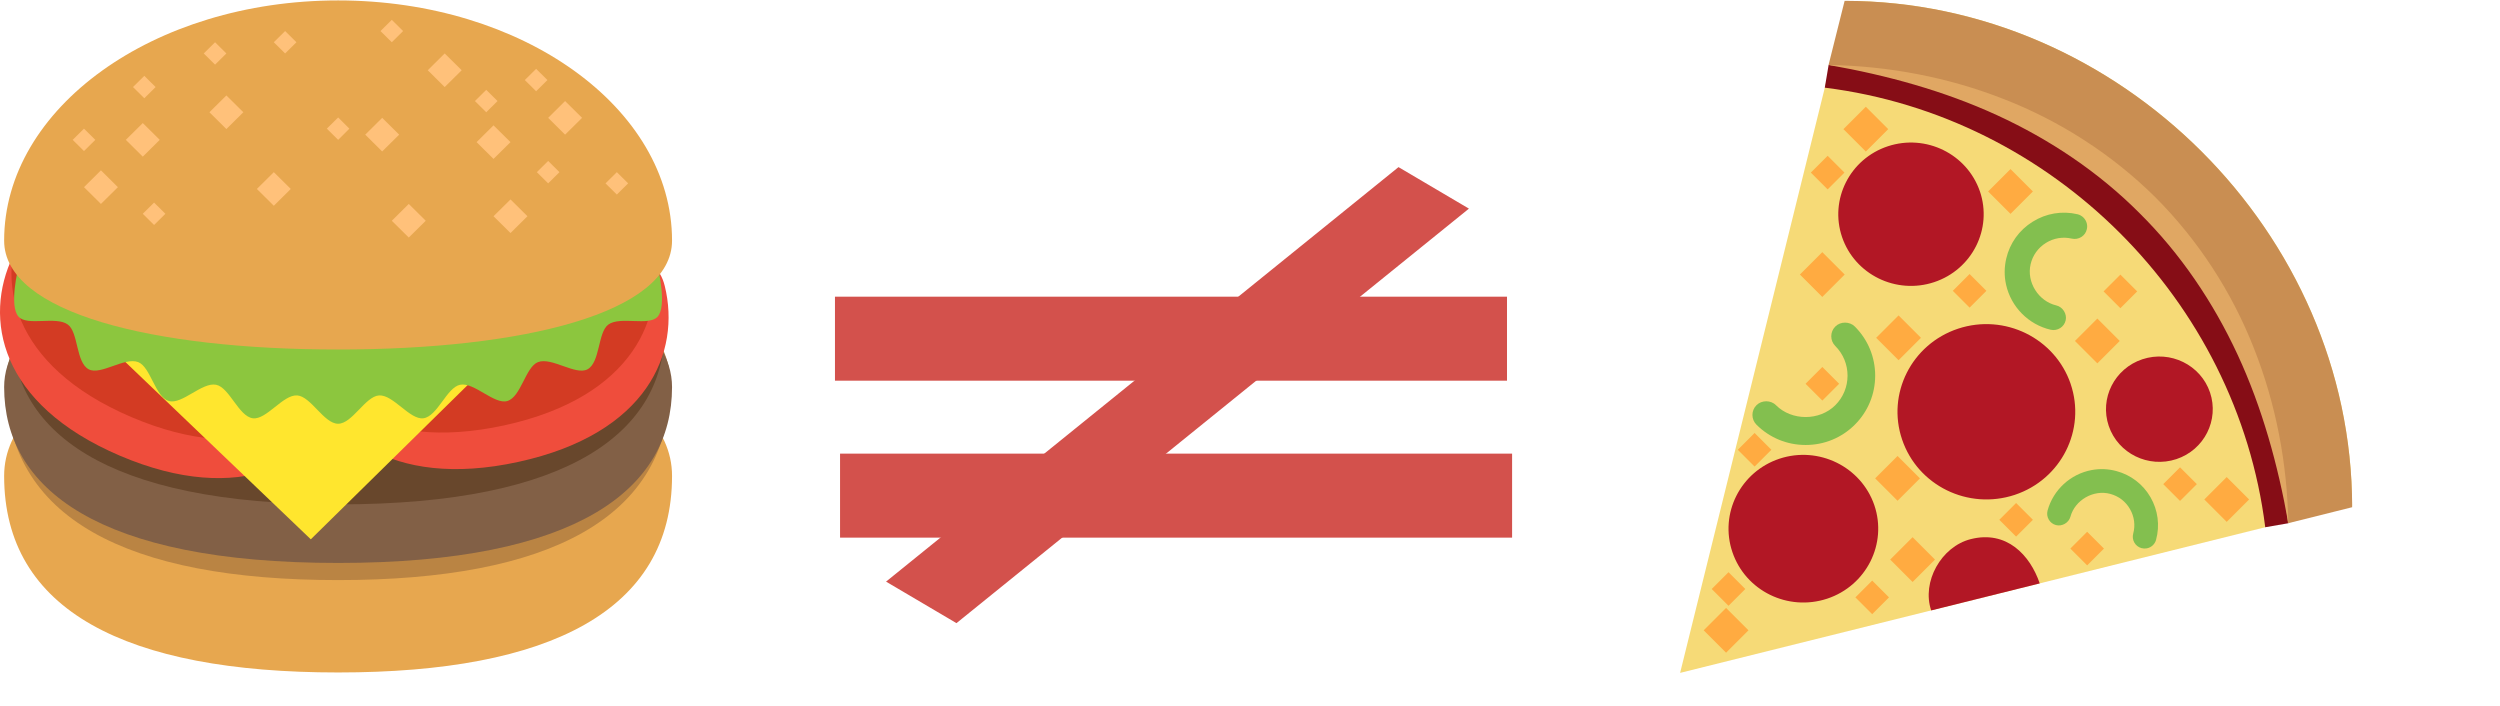
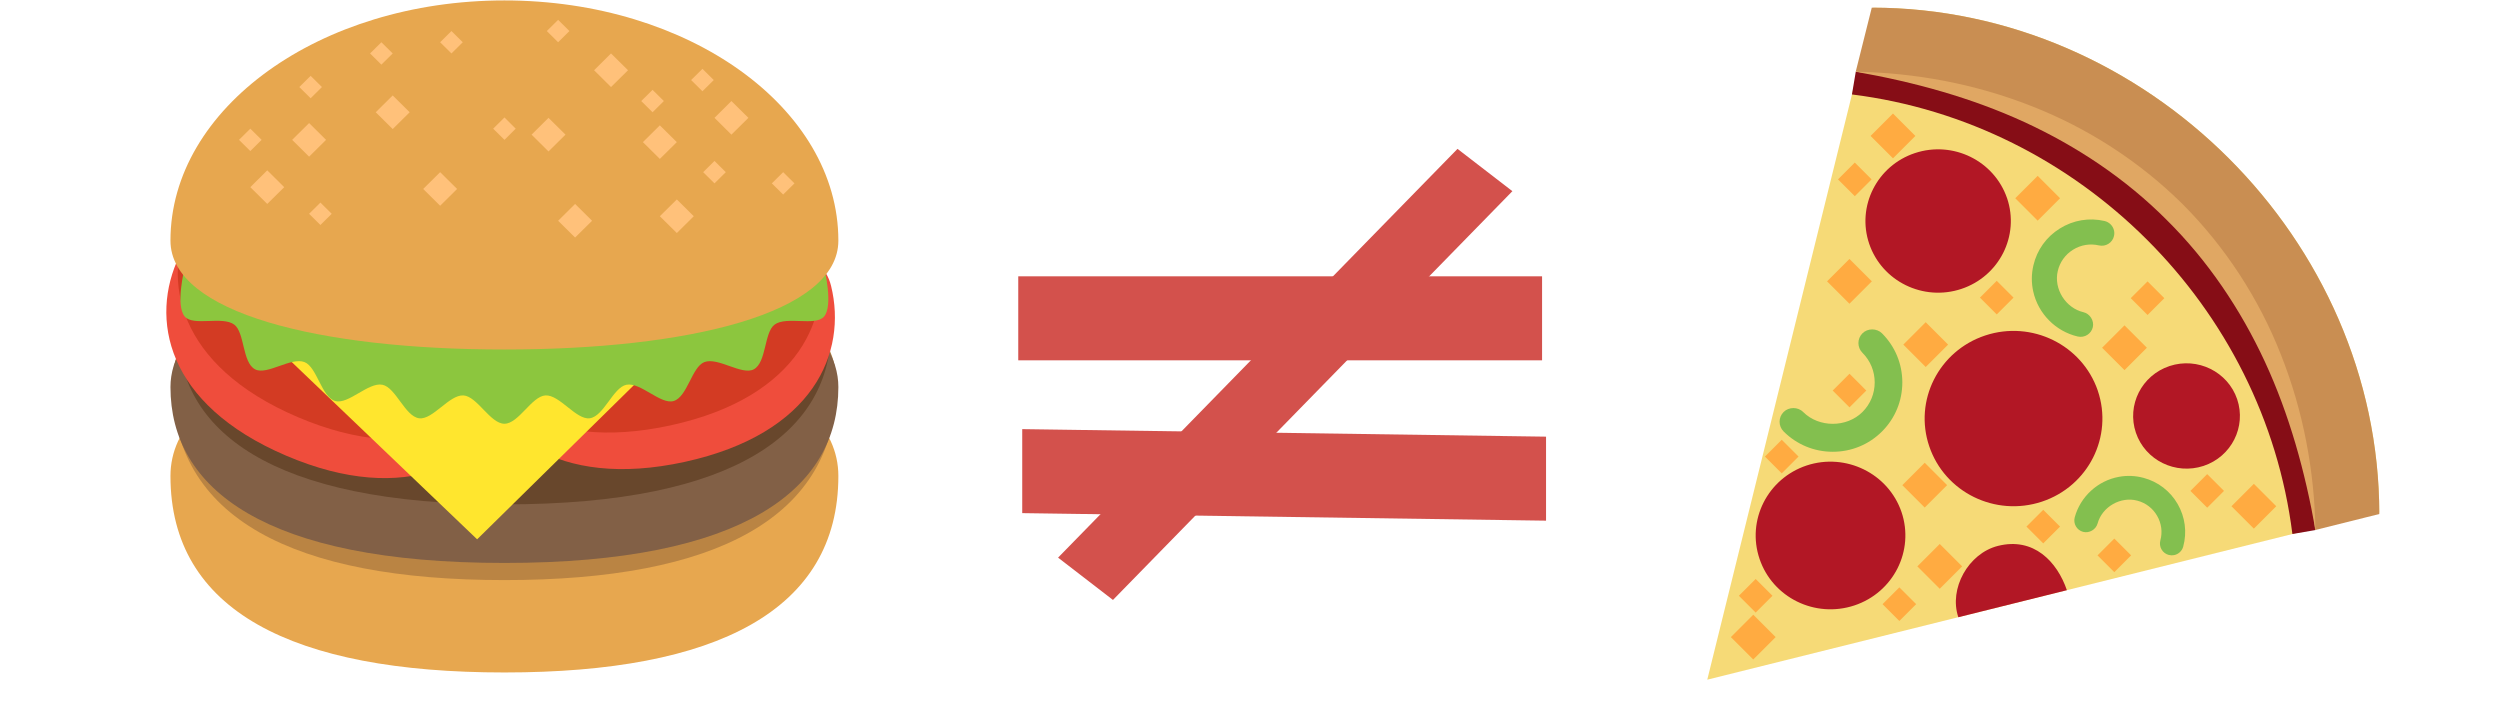
<svg xmlns="http://www.w3.org/2000/svg" xmlns:xlink="http://www.w3.org/1999/xlink" width="744" height="210" viewBox="0 0 744 210" id="svg85243" version="1.1">
  <defs id="defs85245">
    <symbol viewBox="0 0 64 64" id="emoji-1f354">
-       <path fill="#e7a74f" d="m61.999 44.46c0 12-10.864 17.543-29.814 17.543-18.951 0-29.816-5.539-29.816-17.543 0-17.545 59.63-17.545 59.63 0" id="path111522" />
-       <path fill="#ba8443" d="m61.84 36.21c0 12.01-10.807 17.545-29.654 17.545-18.849 0-29.656-5.539-29.656-17.545 0-17.544 59.31-17.544 59.31 0" id="path111524" />
-       <path fill="#826046" d="m2.369 36.52c0-4.964 5.897-11.94 29.816-11.94s29.814 6.976 29.814 11.94c0 9.07-8.38 15.705-29.814 15.705-21.435 0-29.816-6.633-29.816-15.705" id="path111526" />
-       <path fill="#68472c" d="m3.03 31.29c0-4.965 5.766-11.94 29.16-11.94 23.393 0 29.16 6.976 29.16 11.94 0 9.07-8.195 15.706-29.16 15.706s-29.16-6.635-29.16-15.706" id="path111528" />
-       <path fill="#ef4d3c" d="m3.153 24.841c1.448-3.02 5.106-3.195 17.15 1.946 12.04 5.141 14.322 7.847 12.875 10.871-2.647 5.531-9.679 9.6-20.471 4.992s-12.203-12.278-9.554-17.809" id="path111530" />
-       <path fill="#d33b23" d="m4.173 21.391c1.448-3.02 5.106-3.196 17.15 1.946 12.04 5.141 14.322 7.847 12.874 10.871-2.648 5.53-9.678 9.601-20.471 4.992-10.792-4.607-12.202-12.279-9.553-17.809" id="path111532" />
-       <path fill="#ef4d3c" d="m29.25 34.523c-.793-3.233 2-5.466 14.879-8.284 12.876-2.818 16.428-1.975 17.221 1.259 1.452 5.912-1.519 13.175-13.06 15.701-11.538 2.526-17.59-2.763-19.04-8.676" id="path111534" />
-       <path fill="#d33b23" d="m28 31.26c-.794-3.233 2-5.467 14.88-8.284 12.873-2.818 16.426-1.975 17.22 1.259 1.451 5.912-1.519 13.175-13.06 15.701-11.538 2.524-17.591-2.764-19.04-8.676" id="path111536" />
-       <path fill="#ffe62e" d="m9.678 30.924l20.07 19.19 19.512-19.19z" id="path111538" />
-       <path fill="#8cc63e" d="m60.729 25.869c0 0 .856 3.393-.019 4.37-.779.871-3.343-.073-4.4.703-.952.698-.716 3.389-1.867 3.997-1.056.556-3.208-1.116-4.412-.646-1.12.438-1.512 3.118-2.745 3.475-1.164.335-2.959-1.708-4.21-1.452-1.193.243-2.02 2.827-3.277 2.992-1.213.158-2.691-2.121-3.957-2.041-1.224.078-2.393 2.529-3.657 2.529-1.263 0-2.432-2.451-3.656-2.529-1.265-.08-2.745 2.2-3.957 2.041-1.261-.165-2.084-2.749-3.277-2.992-1.251-.256-3.049 1.787-4.213 1.451-1.233-.355-1.626-3.036-2.746-3.475-1.204-.471-3.356 1.201-4.412.645-1.153-.608-.916-3.3-1.868-3.998-1.06-.776-3.622.167-4.402-.704-.874-.977-.015-4.368-.015-4.368l57.09.002" id="path111540" />
-       <path fill="#e7a74f" d="m61.999 23.445c0 6.481-13.349 9.723-29.814 9.723-16.466 0-29.816-3.242-29.816-9.723 0-11.843 13.349-21.445 29.816-21.445 16.465 0 29.814 9.602 29.814 21.445" id="path111542" />
-       <g fill="#ffc17a" id="g111544">
+       <path d="m61.999 44.46c0 12-10.864 17.543-29.814 17.543-18.951 0-29.816-5.539-29.816-17.543 0-17.545 59.63-17.545 59.63 0" id="path111522" fill="#e7a74f" />
+       <path d="m61.84 36.21c0 12.01-10.807 17.545-29.654 17.545-18.849 0-29.656-5.539-29.656-17.545 0-17.544 59.31-17.544 59.31 0" id="path111524" fill="#ba8443" />
+       <path d="m2.369 36.52c0-4.964 5.897-11.94 29.816-11.94s29.814 6.976 29.814 11.94c0 9.07-8.38 15.705-29.814 15.705-21.435 0-29.816-6.633-29.816-15.705" id="path111526" fill="#826046" />
+       <path d="m3.03 31.29c0-4.965 5.766-11.94 29.16-11.94 23.393 0 29.16 6.976 29.16 11.94 0 9.07-8.195 15.706-29.16 15.706s-29.16-6.635-29.16-15.706" id="path111528" fill="#68472c" />
+       <path d="m3.153 24.841c1.448-3.02 5.106-3.195 17.15 1.946 12.04 5.141 14.322 7.847 12.875 10.871-2.647 5.531-9.679 9.6-20.471 4.992s-12.203-12.278-9.554-17.809" id="path111530" fill="#ef4d3c" />
+       <path d="m4.173 21.391c1.448-3.02 5.106-3.196 17.15 1.946 12.04 5.141 14.322 7.847 12.874 10.871-2.648 5.53-9.678 9.601-20.471 4.992-10.792-4.607-12.202-12.279-9.553-17.809" id="path111532" fill="#d33b23" />
+       <path d="m29.25 34.523c-.793-3.233 2-5.466 14.879-8.284 12.876-2.818 16.428-1.975 17.221 1.259 1.452 5.912-1.519 13.175-13.06 15.701-11.538 2.526-17.59-2.763-19.04-8.676" id="path111534" fill="#ef4d3c" />
+       <path d="m28 31.26c-.794-3.233 2-5.467 14.88-8.284 12.873-2.818 16.426-1.975 17.22 1.259 1.451 5.912-1.519 13.175-13.06 15.701-11.538 2.524-17.591-2.764-19.04-8.676" id="path111536" fill="#d33b23" />
+       <path d="m9.678 30.924l20.07 19.19 19.512-19.19z" id="path111538" fill="#ffe62e" />
+       <path d="m60.729 25.869c0 0 .856 3.393-.019 4.37-.779.871-3.343-.073-4.4.703-.952.698-.716 3.389-1.867 3.997-1.056.556-3.208-1.116-4.412-.646-1.12.438-1.512 3.118-2.745 3.475-1.164.335-2.959-1.708-4.21-1.452-1.193.243-2.02 2.827-3.277 2.992-1.213.158-2.691-2.121-3.957-2.041-1.224.078-2.393 2.529-3.657 2.529-1.263 0-2.432-2.451-3.656-2.529-1.265-.08-2.745 2.2-3.957 2.041-1.261-.165-2.084-2.749-3.277-2.992-1.251-.256-3.049 1.787-4.213 1.451-1.233-.355-1.626-3.036-2.746-3.475-1.204-.471-3.356 1.201-4.412.645-1.153-.608-.916-3.3-1.868-3.998-1.06-.776-3.622.167-4.402-.704-.874-.977-.015-4.368-.015-4.368l57.09.002" id="path111540" fill="#8cc63e" />
+       <path d="m61.999 23.445c0 6.481-13.349 9.723-29.814 9.723-16.466 0-29.816-3.242-29.816-9.723 0-11.843 13.349-21.445 29.816-21.445 16.465 0 29.814 9.602 29.814 21.445" id="path111542" fill="#e7a74f" />
+       <g id="g111544" fill="#ffc17a">
        <path d="m16.261 14.449l-1.514 1.5-1.514-1.5 1.514-1.5 1.514 1.5" id="path111546" />
        <path d="m23.725 11.984l-1.515 1.5-1.513-1.5 1.513-1.5 1.515 1.5" id="path111548" />
        <path d="m27.96 18.833l-1.514 1.5-1.513-1.5 1.513-1.5 1.514 1.5" id="path111550" />
        <path d="m33.19 13.449l-1 1-1.01-1 1.01-1 1 1" id="path111552" />
        <path d="m51.949 17.333l-1.01 1-1.01-1 1.01-1 1.01 1" id="path111554" />
        <path d="m58.08 18.333l-1.01 1-1.01-1 1.01-1 1.01 1" id="path111556" />
        <path d="m46.42 10.984l-1.01 1-1.01-1 1.01-1 1.01 1" id="path111558" />
        <path d="m15.893 9.734l-1.01 1-1.01-1 1.01-1 1.01 1" id="path111560" />
        <path d="m10.508 14.449l-1.01 1-1.01-1 1.01-1 1.01 1" id="path111562" />
        <path d="m16.766 21.05l-1.01 1-1.01-1 1.01-1 1.01 1" id="path111564" />
        <path d="m28.465 5.734l-1.01 1-1.01-1 1.01-1 1.01 1" id="path111566" />
        <path d="m37.989 4.734l-1.01 1-1.01-1 1.01-1 1.01 1" id="path111568" />
        <path d="m22.21 6.734l-1.01 1-1.01-1 1.01-1 1.01 1" id="path111570" />
        <path d="m50.874 9.109l-1.01 1-1.01-1 1.01-1 1.01 1" id="path111572" />
        <path d="m40.01 21.673l-1.516 1.497-1.514-1.497 1.514-1.503 1.516 1.503" id="path111574" />
        <path d="m37.637 13.984l-1.517 1.5-1.511-1.5 1.511-1.5 1.517 1.5" id="path111576" />
        <path d="m43.22 8.234l-1.519 1.5-1.511-1.5 1.511-1.5 1.519 1.5" id="path111578" />
        <path d="m47.576 14.652l-1.516 1.498-1.511-1.498 1.511-1.5 1.516 1.5" id="path111580" />
        <path d="m53.968 12.484l-1.518 1.5-1.51-1.5 1.51-1.5 1.518 1.5" id="path111582" />
        <path d="m49.09 21.268l-1.513 1.5-1.517-1.5 1.517-1.5 1.513 1.5" id="path111584" />
        <path d="m12.526 18.673l-1.516 1.497-1.511-1.497 1.511-1.503 1.516 1.503" id="path111586" />
      </g>
    </symbol>
    <symbol viewBox="0 0 64 64" id="emoji-1f355">
-       <path fill="#f6da77" d="M62.252,47.064C62.169,22.736,41.517,2.083,17.089,2.004L2.255,62L62.252,47.064z" id="path111591" />
-       <path fill="#860d16" d="m54.5 48.994l2.053-.354c-.974-19.04-14.589-38.929-41.04-40.918l-.341 2.028c20.35 2.538 36.782 18.967 39.32 39.24" id="path111593" />
-       <path fill="#c98e52" d="m56.52 48.641l5.732-1.432c.001-24.439-20.77-45.21-45.31-45.21l-1.433 5.72c23.439 2.219 38.782 17.559 41.01 40.921" id="path111595" />
-       <g fill="#83bf4f" id="g111597">
+       <path d="M62.252,47.064C62.169,22.736,41.517,2.083,17.089,2.004L2.255,62L62.252,47.064z" id="path111591" fill="#f6da77" />
+       <path d="m54.5 48.994l2.053-.354c-.974-19.04-14.589-38.929-41.04-40.918l-.341 2.028c20.35 2.538 36.782 18.967 39.32 39.24" id="path111593" fill="#860d16" />
+       <path d="m56.52 48.641l5.732-1.432c.001-24.439-20.77-45.21-45.31-45.21l-1.433 5.72c23.439 2.219 38.782 17.559 41.01 40.921" id="path111595" fill="#c98e52" />
+       <g id="g111597" fill="#83bf4f">
        <path d="m13.462 41.652c-1.661 0-3.219-.643-4.389-1.811-.481-.479-.482-1.26-.001-1.74.465-.467 1.279-.469 1.743 0 1.41 1.408 3.882 1.408 5.296 0 .705-.705 1.092-1.643 1.092-2.641 0-1-.388-1.939-1.093-2.643-.48-.48-.48-1.262-.001-1.74.463-.467 1.28-.465 1.745 0 1.169 1.168 1.815 2.725 1.816 4.381-.001 1.656-.646 3.213-1.815 4.381-1.172 1.171-2.732 1.813-4.393 1.813" id="path111599" />
        <path d="m38.569 21.899c.036.164.034.33-.004.493-.064.291-.242.537-.496.694-.251.158-.553.208-.843.142-.797-.185-1.618-.05-2.317.385-.694.433-1.18 1.109-1.363 1.904-.375 1.602.707 3.305 2.294 3.674.579.137.968.76.837 1.334-.139.602-.74.975-1.341.838-1.976-.459-3.538-2.035-3.979-4.02-.174-.773-.166-1.559.014-2.333.318-1.375 1.157-2.546 2.36-3.292 1.201-.752 2.626-.988 4-.668.414.1.746.431.836.845" id="path111601" />
        <path d="m43.918 50.881c-.155.029-.313.023-.465-.018-.274-.074-.503-.248-.644-.494-.139-.242-.178-.527-.104-.801.203-.744.1-1.523-.287-2.195-.385-.674-1.01-1.154-1.76-1.354-1.502-.408-3.154.553-3.557 2.037-.148.545-.751.891-1.295.746-.563-.15-.896-.732-.747-1.293.505-1.85 2.048-3.27 3.941-3.619.738-.137 1.483-.104 2.21.092 1.293.348 2.372 1.178 3.042 2.338.667 1.162.843 2.512.494 3.799-.105.391-.431.69-.828.762" id="path111603" />
      </g>
-       <g fill="#b21725" id="g111605">
+       <g id="g111605" fill="#b21725">
        <path d="m37.12 36.2c1.391 4.094-.847 8.531-4.993 9.906-4.159 1.375-8.654-.828-10.05-4.93-1.396-4.092.843-8.531 4.995-9.908 4.156-1.373 8.648.835 10.05 4.932" id="path111607" />
        <path d="m49.562 36.959c.832 2.461-.509 5.127-3 5.955-2.502.824-5.204-.5-6.04-2.961-.834-2.463.511-5.129 3.01-5.957 2.49-.82 5.195.504 6.03 2.963" id="path111609" />
        <path d="m29.02 19.01c1.138 3.348-.694 6.979-4.085 8.104-3.4 1.127-7.08-.676-8.223-4.03-1.135-3.347.697-6.979 4.088-8.101 3.398-1.123 7.07.682 8.22 4.03" id="path111611" />
        <path d="m34.36 54.01l-9.69 2.414c-.865-2.551.895-5.699 3.531-6.367 3.196-.809 5.29 1.404 6.159 3.953" id="path111613" />
        <path d="m19.596 47.03c1.169 3.447-.715 7.182-4.207 8.342-3.508 1.16-7.292-.695-8.465-4.154-1.17-3.445.713-7.18 4.204-8.342 3.498-1.152 7.285.707 8.468 4.154" id="path111615" />
      </g>
-       <path fill="#e0a763" d="m15.515 7.722c5.298.089 10.634 1.081 15.642 3.05 5.01 1.948 9.661 4.937 13.514 8.751 3.833 3.834 6.841 8.47 8.805 13.479 1.984 5 2.986 10.34 3.075 15.639-.919-5.217-2.329-10.303-4.511-15.02-2.184-4.71-5.111-9.05-8.779-12.677-3.639-3.654-7.994-6.566-12.711-8.736-4.729-2.17-9.817-3.568-15.03-4.482" id="path111617" />
-       <g fill="#ffab41" id="g111619">
+       <path d="m15.515 7.722c5.298.089 10.634 1.081 15.642 3.05 5.01 1.948 9.661 4.937 13.514 8.751 3.833 3.834 6.841 8.47 8.805 13.479 1.984 5 2.986 10.34 3.075 15.639-.919-5.217-2.329-10.303-4.511-15.02-2.184-4.71-5.111-9.05-8.779-12.677-3.639-3.654-7.994-6.566-12.711-8.736-4.729-2.17-9.817-3.568-15.03-4.482" id="path111617" fill="#e0a763" />
+       <g id="g111619" fill="#ffab41">
        <path transform="matrix(.7071-.7071.7071.7071-3.995 17.255)" d="m17.417 12.04h2.828v2.828h-2.828z" id="path111621" />
        <path transform="matrix(.7071-.7071.7071.7071-4.151 28.02)" d="m30.339 17.608h2.828v2.828h-2.828z" id="path111623" />
        <path transform="matrix(.7071-.7071.7071.7071-14.316 18.317)" d="m13.539 25.02h2.828v2.828h-2.828z" id="path111625" />
        <path transform="matrix(.7071-.7071.7071.7071-16.314 24.782)" d="m20.343 30.67h2.828v2.828h-2.828z" id="path111627" />
        <path transform="matrix(.7071-.7071.7071.7071-11.316 37.412)" d="m38.09 30.951h2.828v2.828h-2.828z" id="path111629" />
        <path transform="matrix(.7071-.7071.7071.7071-17.938 49.725)" d="m49.639 45.1h2.828v2.828h-2.828z" id="path111631" />
        <path transform="matrix(.7071-.7071.7071.7071-25.21 28.389)" d="m20.248 43.22h2.828v2.828h-2.828z" id="path111633" />
        <path transform="matrix(.7071-.7071.7071.7071-29.948 31.468)" d="m21.597 50.47h2.828v2.828h-2.828z" id="path111635" />
        <path transform="matrix(.7071-.7071.7071.7071-39.29 21.543)" d="m4.946 56.785h2.828v2.828h-2.828z" id="path111637" />
        <path transform="matrix(.7071-.7071.7071.7071-7.738 15.985)" d="m14.366 16.272h2.121v2.121h-2.121z" id="path111639" />
        <path transform="matrix(.7071-.7071.7071.7071-11.49 28.04)" d="m27.04 26.826h2.121v2.121h-2.121z" id="path111641" />
        <path transform="matrix(.7071-.7071.7071.7071-7.583 37.572)" d="m40.501 26.879h2.121v2.121h-2.121z" id="path111643" />
        <path transform="matrix(.7071-.7071.7071.7071-21.21 21.17)" d="m13.892 35.13h2.121v2.121h-2.121z" id="path111645" />
        <path transform="matrix(.7071-.7071.7071.7071-27.15 18.624)" d="m7.848 41.02h2.121v2.121h-2.121z" id="path111647" />
        <path transform="matrix(.7071-.7071.7071.7071-36.618 20.616)" d="m5.516 53.45h2.121v2.121h-2.121z" id="path111649" />
        <path transform="matrix(.7072-.707.707.7072-33.386 29.893)" d="m18.339 54.2h2.122v2.122h-2.122z" id="path111651" />
        <path transform="matrix(.7071-.7071.7071.7071-24.729 36.962)" d="m31.19 47.27h2.121v2.121h-2.121z" id="path111653" />
        <path transform="matrix(.7071-.7071.7071.7071-24.687 42.2)" d="m37.534 49.839h2.121v2.121h-2.121z" id="path111655" />
        <path transform="matrix(.7071-.7071.7071.7071-18.19 46.37)" d="m45.821 44.09h2.121v2.121h-2.121z" id="path111657" />
      </g>
    </symbol>
  </defs>
  <g id="layer1" transform="translate(0,-842.3622)">
-     <use id="use195846" xlink:href="#emoji-1f354" transform="matrix(1.015878,0,0,1.015822,-277.904,835.8228)" x="0" y="0" width="100%" height="100%" style="fill:#d3514c;fill-opacity:1" />
-     <use id="use195968" xlink:href="#emoji-1f355" transform="matrix(1.015924,0,0,1.015856,221.2313,835.9515)" x="0" y="0" width="100%" height="100%" />
-     <rect style="fill:#d3514c;fill-opacity:1" id="rect196067" width="200" height="25" x="250" y="977.362" />
-     <rect style="fill:#d3514c;fill-opacity:1" id="rect196067-2" width="200" height="25" x="248.485" y="930.654" />
-     <rect style="fill:#d3514c;fill-opacity:1" id="rect196067-26" width="196.153" height="24.328" x="594.782" y="-1044.312" transform="matrix(-0.7774945,0.6288897,-0.8614202,-0.5078929,0,0)" />
+     <use id="use195846" xlink:href="#emoji-1f354" transform="matrix(1.015878,0,0,1.015822,-228.4065,835.8228)" x="0" y="0" width="100%" height="100%" style="fill:#d3514c;fill-opacity:1" />
+     <use id="use195968" xlink:href="#emoji-1f355" transform="matrix(1.015924,0,0,1.015856,229.3125,837.9718)" x="0" y="0" width="100%" height="100%" />
+     <rect style="fill:#d3514c;fill-opacity:1" id="rect196067" width="155.904" height="25" x="304.246" y="965.692" transform="matrix(0.9998965,0.01438584,0,1,0,0)" />
+     <rect style="fill:#d3514c;fill-opacity:1" id="rect196067-2" width="155.888" height="25" x="303.033" y="924.594" />
+     <rect style="fill:#d3514c;fill-opacity:1" id="rect196067-26" width="170.084" height="20.624" x="440.46" y="-956.957" transform="matrix(-0.6988931,0.7152262,-0.7920117,-0.6105059,0,0)" />
  </g>
</svg>
